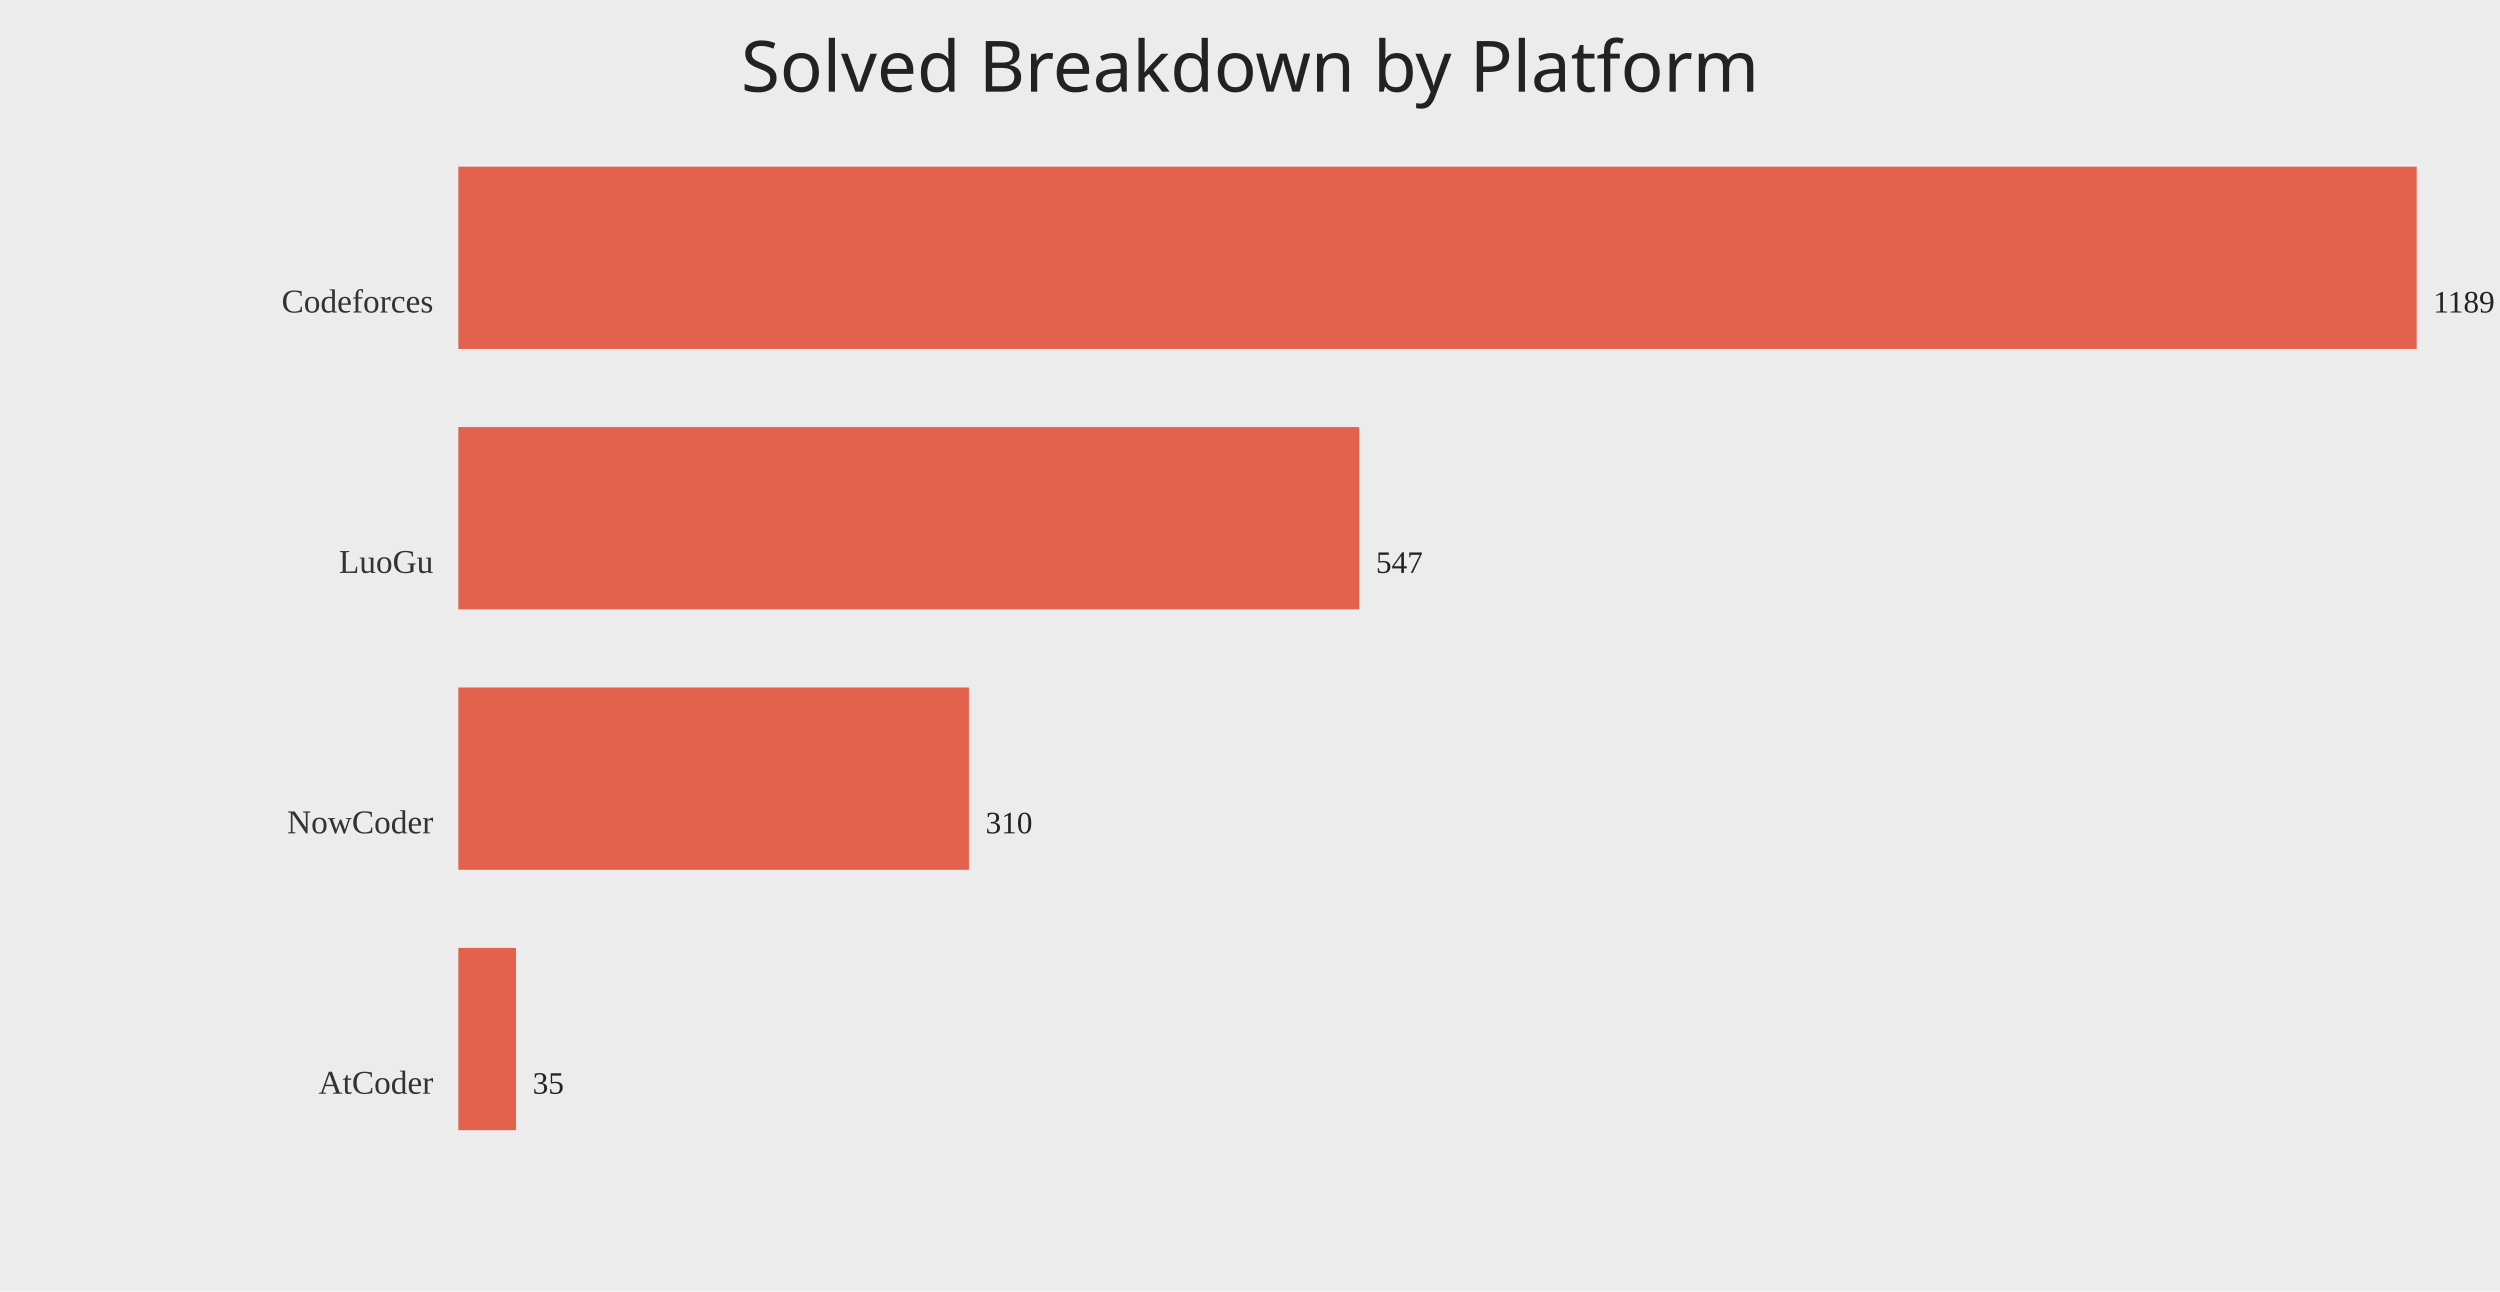
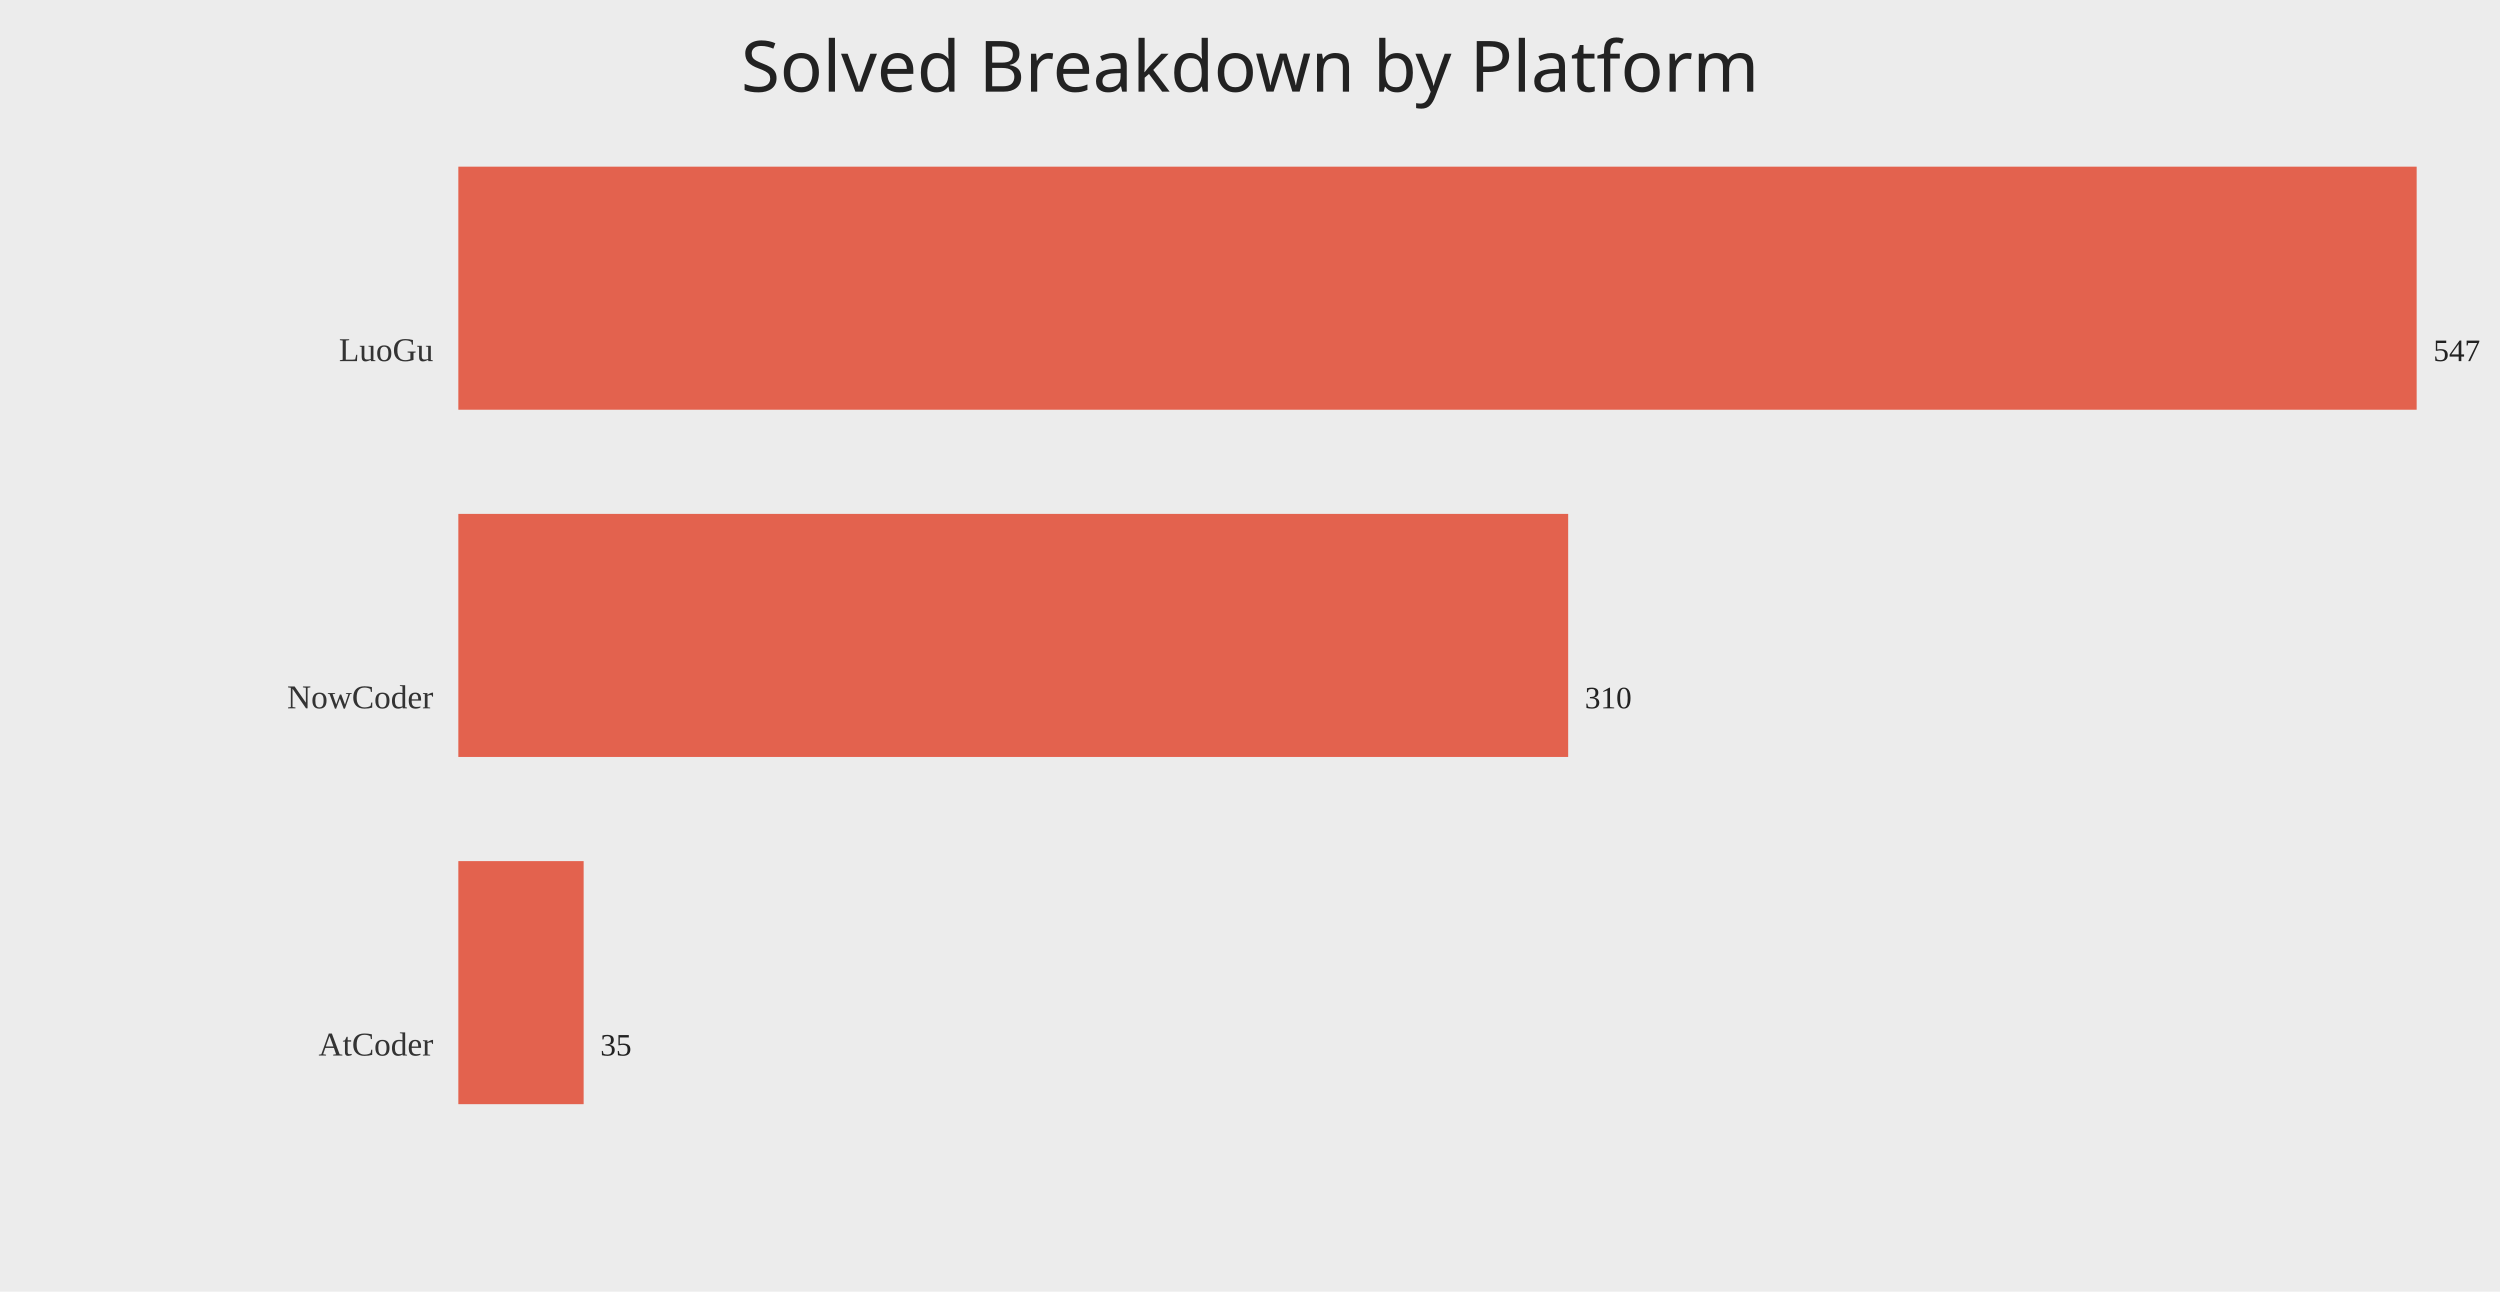
<svg xmlns="http://www.w3.org/2000/svg" width="1200" height="620">
  <rect width="100%" height="100%" fill="#ececec" />
  <text x="50%" y="44" text-anchor="middle" fill="#222" font-size="34" font-family="Comic Sans MS, Segoe UI">Solved Breakdown by Platform</text>
-   <text x="208" y="150.00" text-anchor="end" fill="#333" font-size="16">Codeforces</text>
-   <rect x="220" y="80.00" width="940.00" height="87.50" fill="#e24a33" opacity="0.85" />
-   <text x="1168.00" y="150.00" fill="#222" font-size="15">1189</text>
-   <text x="208" y="275.00" text-anchor="end" fill="#333" font-size="16">LuoGu</text>
-   <rect x="220" y="205.00" width="432.45" height="87.50" fill="#e24a33" opacity="0.85" />
-   <text x="660.45" y="275.00" fill="#222" font-size="15">547</text>
-   <text x="208" y="400.00" text-anchor="end" fill="#333" font-size="16">NowCoder</text>
-   <rect x="220" y="330.00" width="245.08" height="87.50" fill="#e24a33" opacity="0.85" />
-   <text x="473.08" y="400.00" fill="#222" font-size="15">310</text>
-   <text x="208" y="525.00" text-anchor="end" fill="#333" font-size="16">AtCoder</text>
-   <rect x="220" y="455.00" width="27.67" height="87.50" fill="#e24a33" opacity="0.85" />
-   <text x="255.67" y="525.00" fill="#222" font-size="15">35</text>
+   <text x="208" y="173.33" text-anchor="end" fill="#333" font-size="16">LuoGu</text>
+   <rect x="220" y="80.00" width="940.00" height="116.67" fill="#e24a33" opacity="0.85" />
+   <text x="1168.00" y="173.33" fill="#222" font-size="15">547</text>
+   <text x="208" y="340.00" text-anchor="end" fill="#333" font-size="16">NowCoder</text>
+   <rect x="220" y="246.67" width="532.72" height="116.67" fill="#e24a33" opacity="0.85" />
+   <text x="760.72" y="340.00" fill="#222" font-size="15">310</text>
+   <text x="208" y="506.67" text-anchor="end" fill="#333" font-size="16">AtCoder</text>
+   <rect x="220" y="413.33" width="60.15" height="116.67" fill="#e24a33" opacity="0.85" />
+   <text x="288.15" y="506.67" fill="#222" font-size="15">35</text>
</svg>
